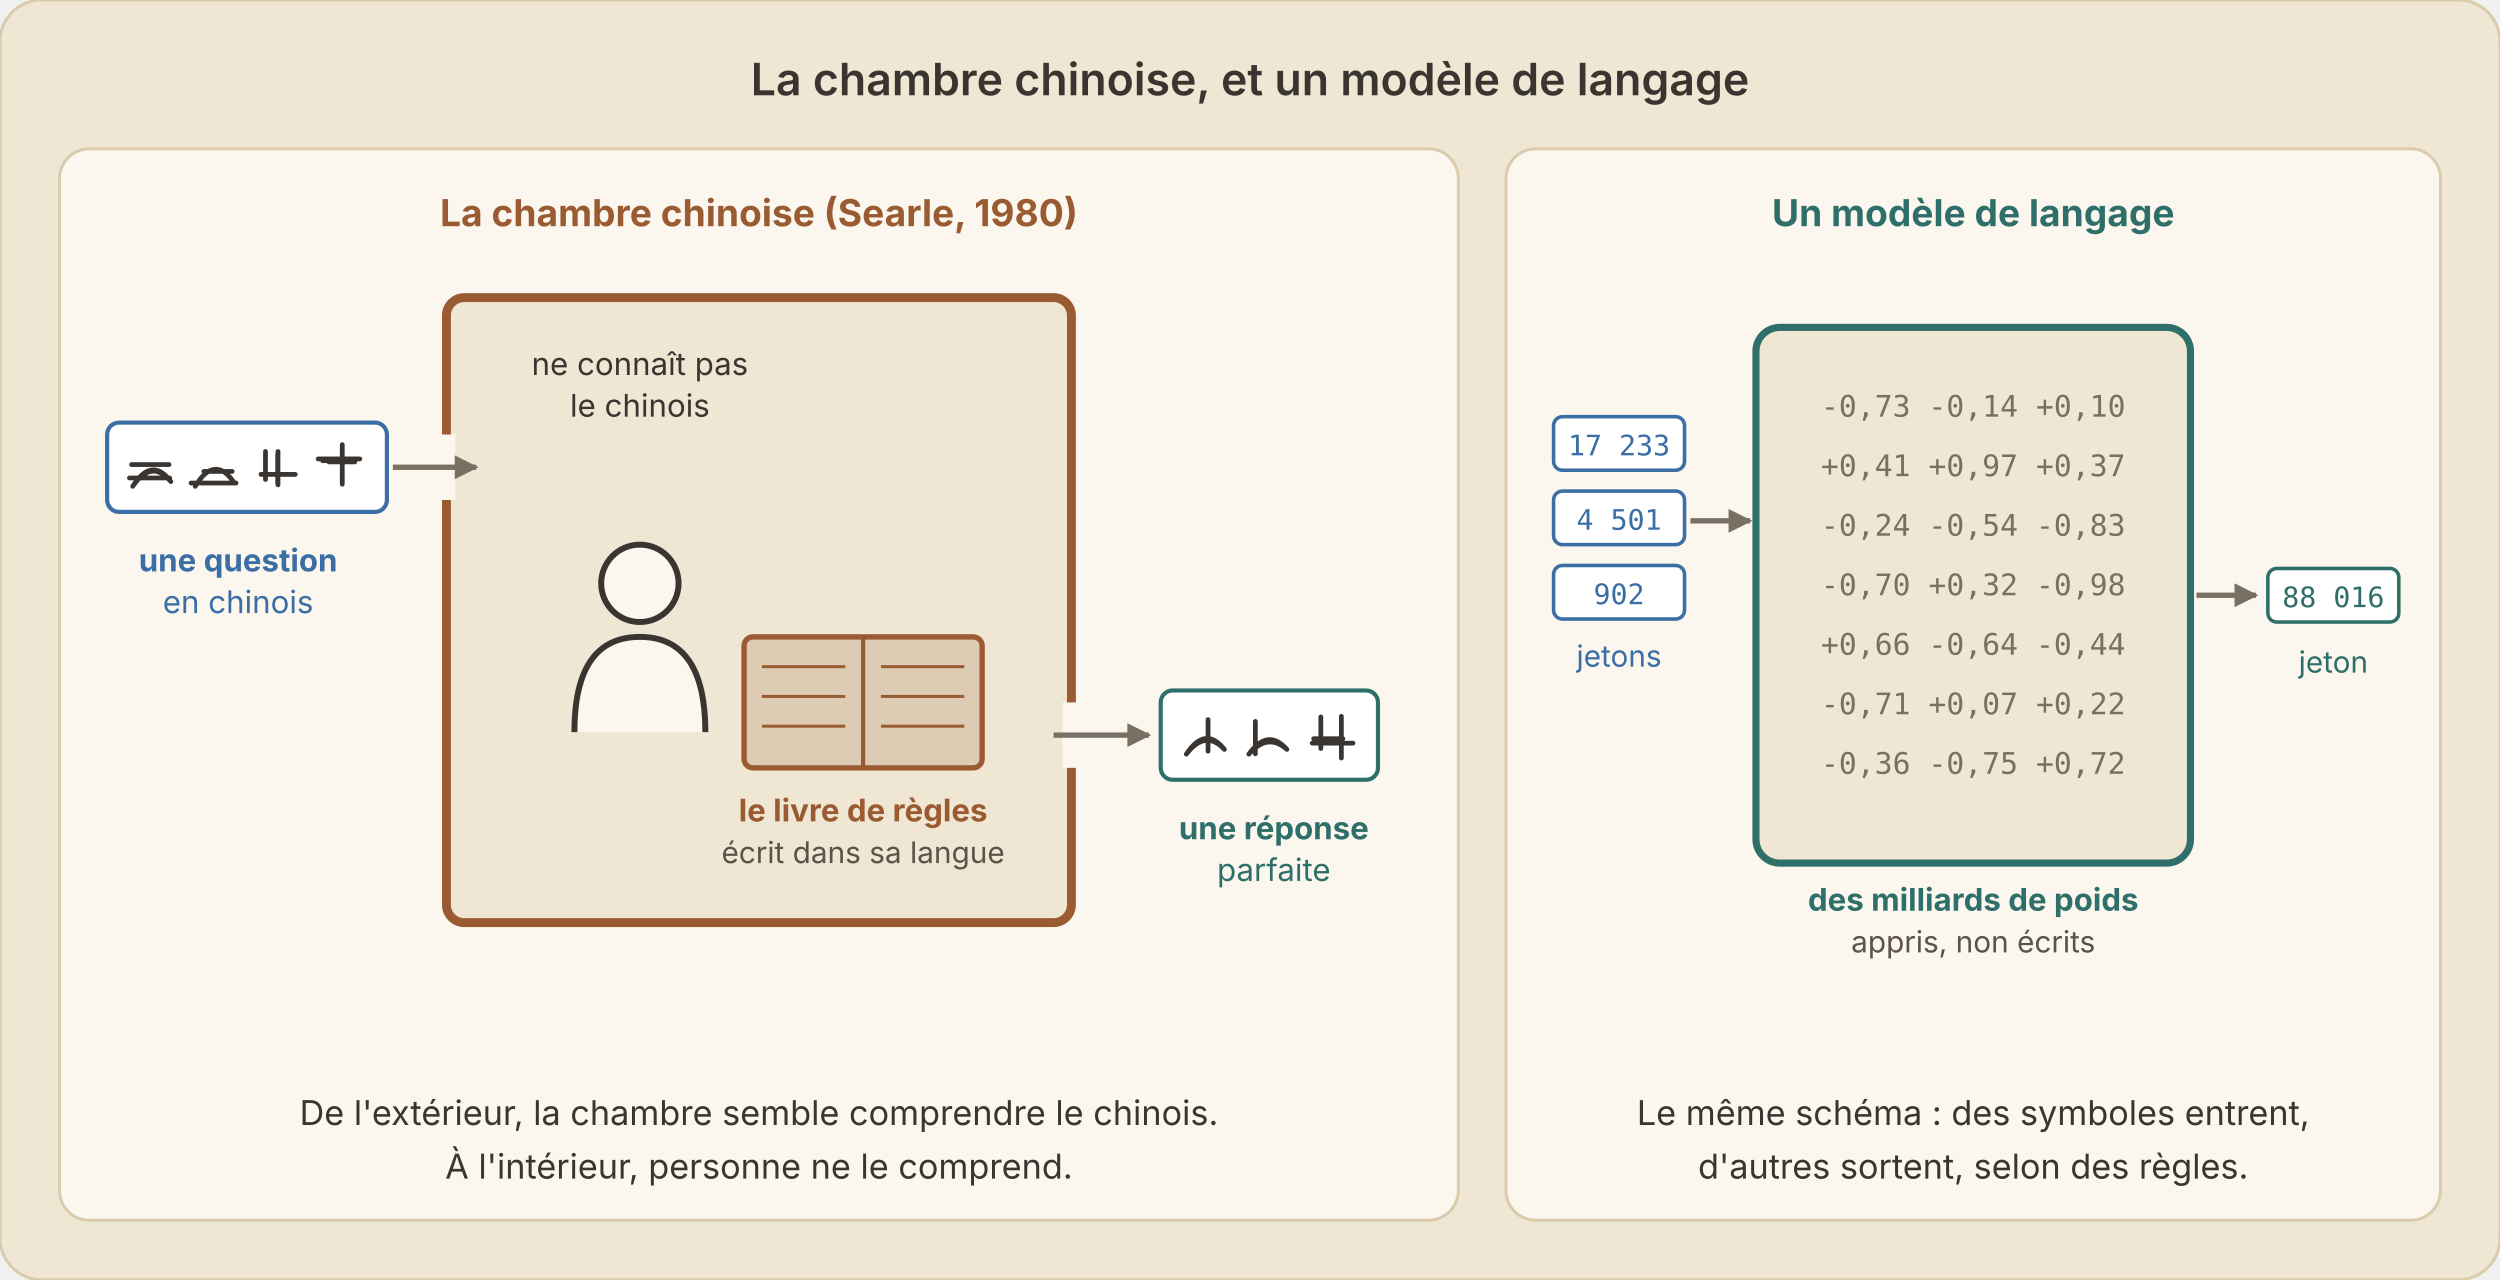
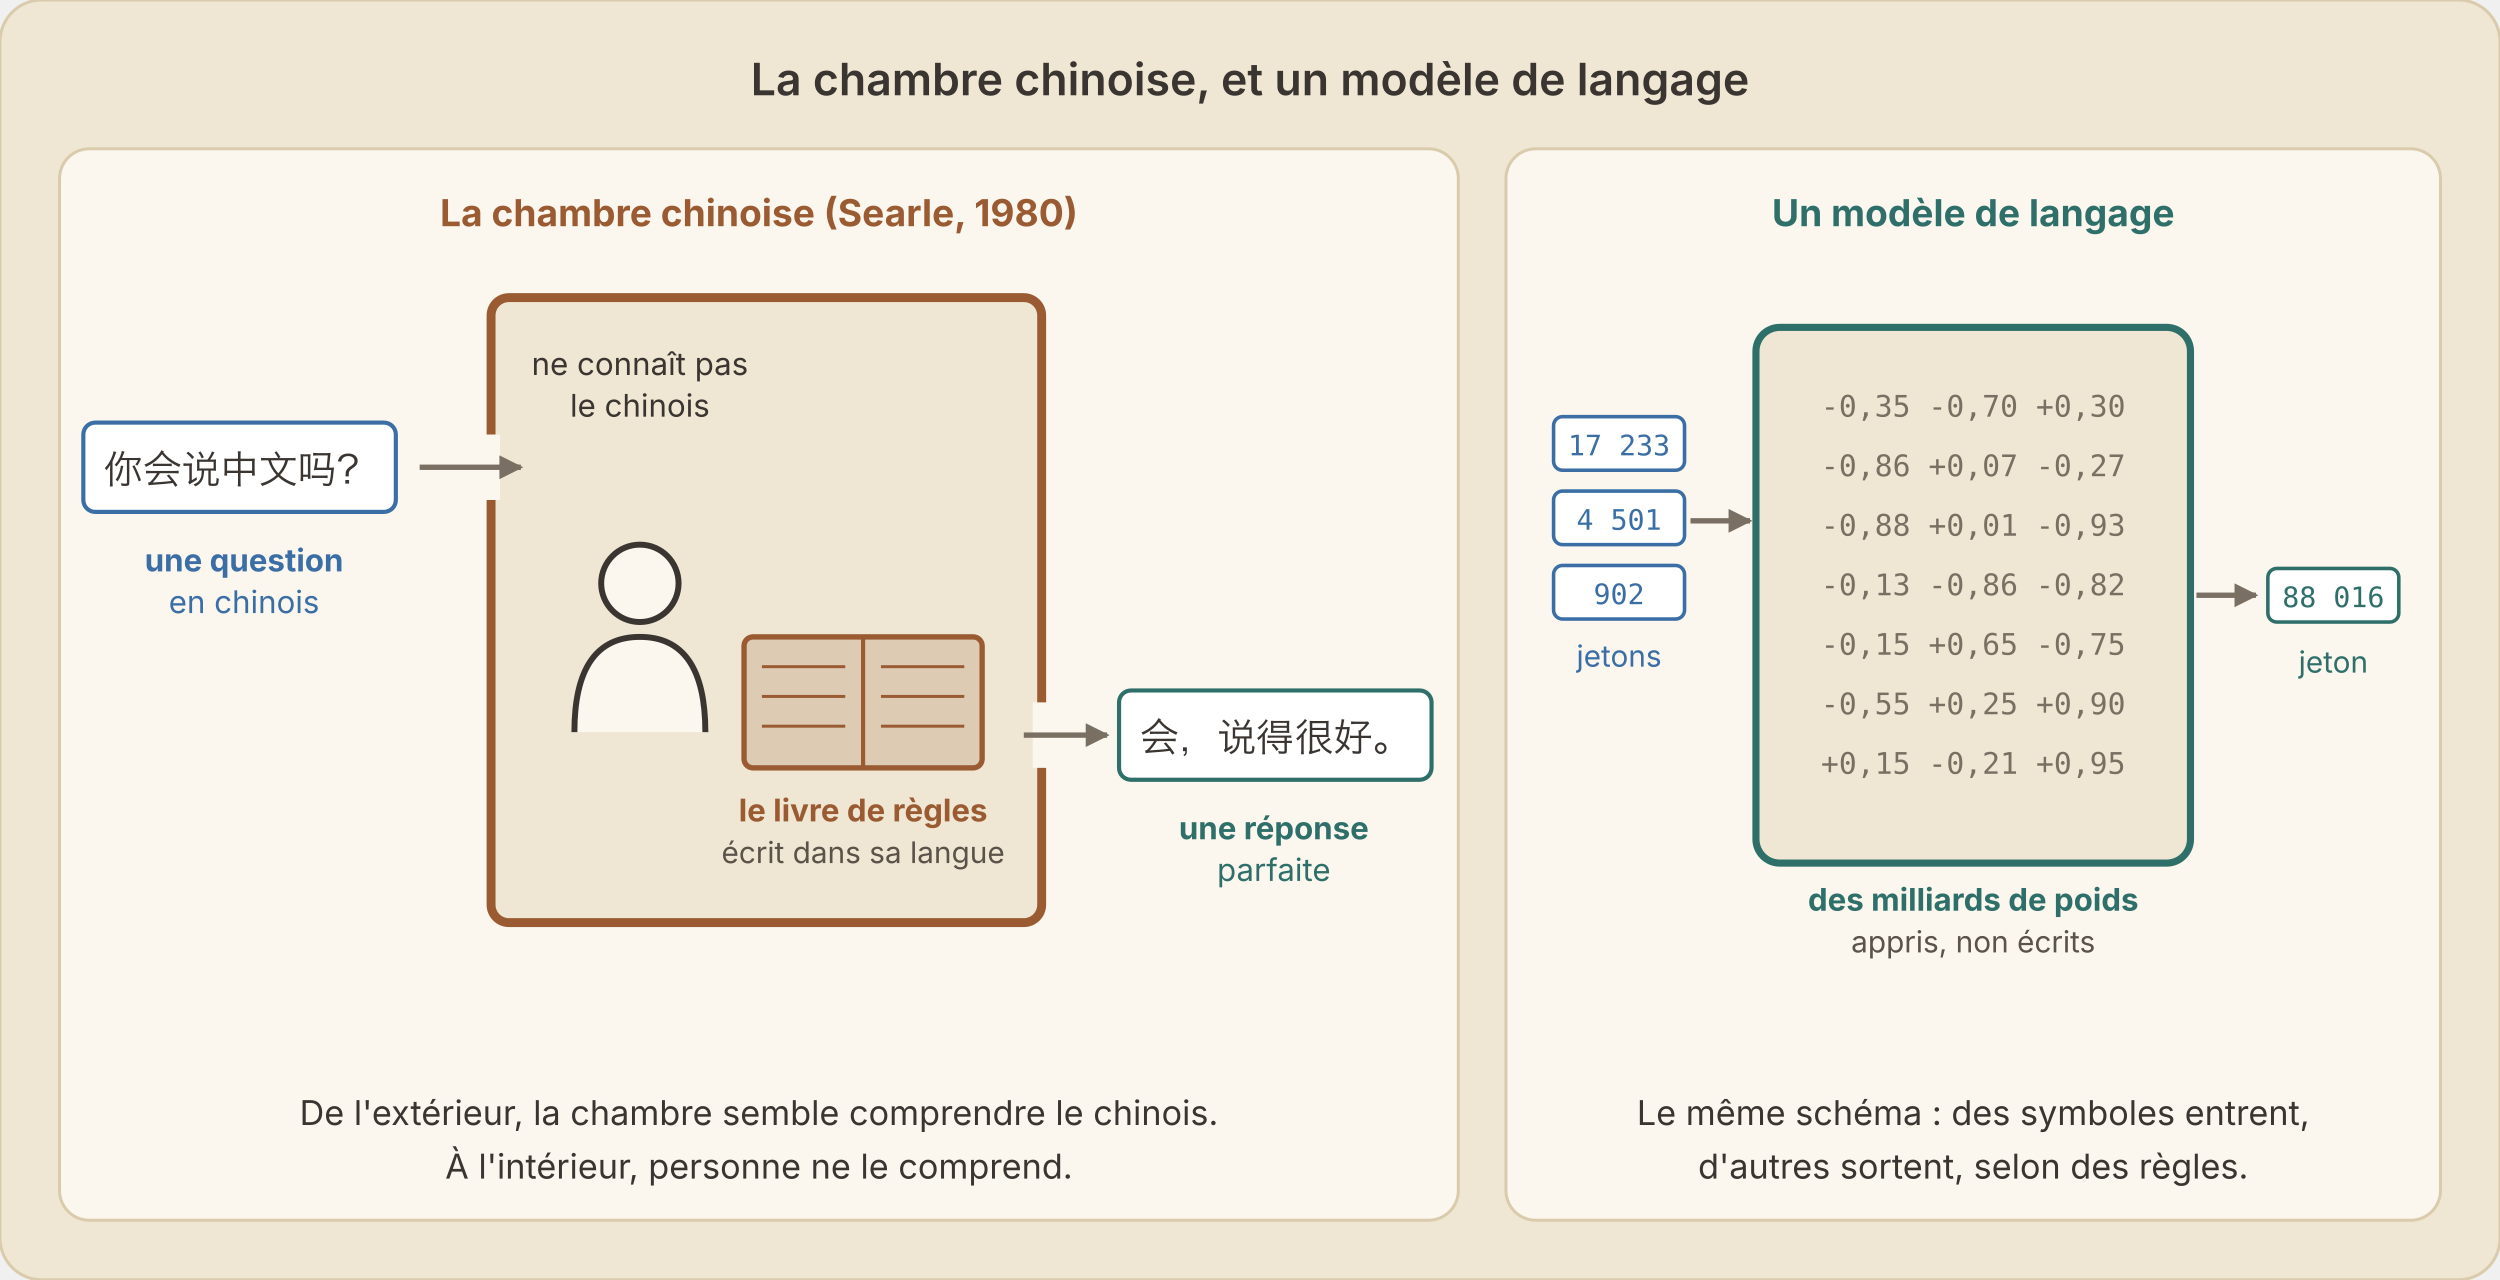
<svg xmlns="http://www.w3.org/2000/svg" viewBox="0 0 840 430" role="img" font-family="system-ui, -apple-system, sans-serif">
  <defs>
    <marker id="p" viewBox="0 0 10 10" refX="9" refY="5" markerWidth="8" markerHeight="8" markerUnits="userSpaceOnUse" orient="auto">
      <path d="M0 0 L10 5 L0 10 z" fill="#7a6f63" />
    </marker>
  </defs>
  <rect x="0" y="0" width="840" height="430" rx="14" fill="#efe7d3" stroke="#d9cbac" />
  <text x="420.0" y="32" font-size="15" fill="#3a3531" text-anchor="middle" font-weight="600">La chambre chinoise, et un modèle de langage</text>
  <rect x="20" y="50" width="470" height="360" rx="10" fill="#fbf7ee" stroke="#d9cbac" />
  <text x="255" y="76" font-size="12.5" fill="#9a5b33" text-anchor="middle" font-weight="700">La chambre chinoise (Searle, 1980)</text>
-   <rect x="150" y="100" width="210" height="210" rx="6" fill="#efe7d3" stroke="#9a5b33" stroke-width="3" />
-   <rect x="148" y="146" width="5" height="22" fill="#fbf7ee" />
-   <rect x="357" y="236" width="5" height="22" fill="#fbf7ee" />
+   <rect x="165" y="100" width="185" height="210" rx="6" fill="#efe7d3" stroke="#9a5b33" stroke-width="3" />
+   <rect x="163" y="146" width="5" height="22" fill="#fbf7ee" />
+   <rect x="347" y="236" width="5" height="22" fill="#fbf7ee" />
  <circle cx="215" cy="196" r="13" fill="#fbf7ee" stroke="#3a3531" stroke-width="2" />
  <path d="M193 246 Q193 214 215 214 Q237 214 237 246" fill="#fbf7ee" stroke="#3a3531" stroke-width="2" />
  <rect x="250" y="214" width="80" height="44" rx="3" fill="#9a5b33" fill-opacity="0.2" stroke="#9a5b33" stroke-width="1.8" />
  <line x1="290" y1="214" x2="290" y2="258" stroke="#9a5b33" stroke-width="1.4" />
  <line x1="256" y1="224" x2="284" y2="224" stroke="#9a5b33" stroke-width="1" />
  <line x1="296" y1="224" x2="324" y2="224" stroke="#9a5b33" stroke-width="1" />
  <line x1="256" y1="234" x2="284" y2="234" stroke="#9a5b33" stroke-width="1" />
  <line x1="296" y1="234" x2="324" y2="234" stroke="#9a5b33" stroke-width="1" />
  <line x1="256" y1="244" x2="284" y2="244" stroke="#9a5b33" stroke-width="1" />
  <line x1="296" y1="244" x2="324" y2="244" stroke="#9a5b33" stroke-width="1" />
  <text x="290" y="276" font-size="10.5" fill="#9a5b33" text-anchor="middle" font-weight="700">le livre de règles</text>
  <text x="290" y="290" font-size="10" fill="#5b5249" text-anchor="middle">écrit dans sa langue</text>
  <text x="215" y="126" font-size="10.5" fill="#3a3531" text-anchor="middle">ne connaît pas</text>
  <text x="215" y="140" font-size="10.5" fill="#3a3531" text-anchor="middle">le chinois</text>
-   <rect x="36" y="142" width="94" height="30" rx="4" fill="#ffffff" stroke="#3a6ea5" stroke-width="1.4" />
-   <path d="M44.6 163.4 Q51.0 154.1 57.4 161.8 M43.5 160.6 H57.0 M44.6 163.4 Q51.0 153.2 57.4 161.8 M44.2 156.1 H56.8" fill="none" stroke="#3a3531" stroke-width="1.6" stroke-linecap="round" />
-   <path d="M65.6 163.4 Q72.0 152.8 78.4 161.8 M68.5 158.4 H78.0 M64.2 162.3 H79.3" fill="none" stroke="#3a3531" stroke-width="1.6" stroke-linecap="round" />
-   <path d="M93.4 151.7 V162.9 M89.2 151.7 V161.1 M87.7 159.4 H99.2 M93.3 152.7 V162.4" fill="none" stroke="#3a3531" stroke-width="1.6" stroke-linecap="round" />
-   <path d="M106.9 154.2 H120.9 M108.4 154.8 H118.8 M115.0 149.4 V162.7 M110.5 155.2 H119.2" fill="none" stroke="#3a3531" stroke-width="1.6" stroke-linecap="round" />
-   <line x1="132" y1="157" x2="160" y2="157" stroke="#7a6f63" stroke-width="1.8" marker-end="url(#p)" />
-   <text x="80" y="192" font-size="10.5" fill="#3a6ea5" text-anchor="middle" font-weight="700">une question</text>
-   <text x="80" y="206" font-size="10.5" fill="#3a6ea5" text-anchor="middle">en chinois</text>
-   <line x1="354" y1="247" x2="386" y2="247" stroke="#7a6f63" stroke-width="1.8" marker-end="url(#p)" />
-   <rect x="390" y="232" width="73" height="30" rx="4" fill="#ffffff" stroke="#2f6f6a" stroke-width="1.4" />
-   <path d="M398.6 253.4 Q405.0 245.0 411.4 251.8 M398.6 253.4 Q405.0 243.7 411.4 251.8 M405.9 241.8 V252.4" fill="none" stroke="#3a3531" stroke-width="1.6" stroke-linecap="round" />
-   <path d="M419.6 253.4 Q426.0 244.5 432.4 251.8 M421.8 242.4 V253.3 M419.6 253.4 Q426.0 246.1 432.4 251.8" fill="none" stroke="#3a3531" stroke-width="1.6" stroke-linecap="round" />
-   <path d="M450.7 240.7 V254.7 M441.4 248.2 H451.2 M440.9 249.7 H454.6 M443.8 240.9 V251.5" fill="none" stroke="#3a3531" stroke-width="1.6" stroke-linecap="round" />
+   <rect x="28" y="142" width="105.0" height="30" rx="4" fill="#ffffff" stroke="#3a6ea5" stroke-width="1.4" />
+   <path d="M42.644 154.583V162.149C42.644 162.461 42.566 162.513 42.124 162.513C41.695 162.513 41.24 162.461 40.655 162.357C40.759 162.695 40.798 162.864 40.811 163.228C41.331 163.267 41.747 163.293 42.124 163.293C43.138 163.293 43.45 163.059 43.45 162.279V154.583H46.362C46.115 155.168 45.894 155.532 45.452 156.078C45.777 156.195 45.868 156.26 46.128 156.455C46.479 156.0 46.843 155.363 47.103 154.778C47.311 154.284 47.311 154.284 47.376 154.193L46.973 153.829C46.752 153.868 46.453 153.881 45.907 153.881H40.993C41.37 153.01 41.461 152.802 41.604 152.373C41.76 151.905 41.76 151.905 41.825 151.736L40.915 151.528C40.876 151.957 40.72 152.503 40.447 153.153C39.927 154.427 39.394 155.259 38.484 156.234C38.822 156.403 38.913 156.468 39.16 156.715C39.823 155.974 40.213 155.428 40.655 154.583ZM37.808 155.077C38.315 153.959 38.484 153.569 38.822 152.568C38.952 152.191 38.991 152.087 39.069 151.866L38.159 151.632C38.081 152.1 38.003 152.399 37.756 153.101C37.158 154.791 36.196 156.364 35.195 157.287C35.442 157.495 35.533 157.599 35.767 158.015C36.313 157.378 36.638 156.91 37.028 156.208C36.989 156.884 36.976 157.248 36.976 157.768V161.876C36.976 162.565 36.95 162.981 36.898 163.462H37.873C37.834 163.046 37.808 162.526 37.808 161.889ZM47.363 161.369C46.791 159.666 45.972 157.794 45.166 156.312L44.477 156.65C44.932 157.469 45.01 157.625 45.478 158.769C46.206 160.55 46.206 160.55 46.596 161.746ZM40.629 156.442C40.317 158.522 39.758 160.03 38.835 161.252C39.199 161.408 39.316 161.486 39.576 161.72C40.018 161.057 40.356 160.394 40.668 159.562C40.967 158.769 41.071 158.366 41.435 156.585Z M52.745 159.003C52.147 160.017 51.315 161.083 50.457 161.928C50.275 162.071 50.145 162.097 49.755 162.136L49.95 163.059C50.574 162.955 50.639 162.942 51.627 162.877C54.617 162.682 57.048 162.461 58.088 162.292C58.387 162.76 58.504 162.955 58.881 163.553L59.622 163.072C58.621 161.564 57.984 160.758 56.762 159.432L56.034 159.809C56.528 160.329 56.528 160.329 57.568 161.603C56.515 161.759 54.396 161.941 51.302 162.136C52.095 161.304 52.095 161.304 52.602 160.641C53.057 160.043 53.265 159.744 53.707 159.003H58.556C59.193 159.003 59.635 159.029 60.038 159.081V158.145C59.635 158.197 59.219 158.223 58.556 158.223H50.548C49.898 158.223 49.469 158.197 49.066 158.145V159.081C49.456 159.029 49.911 159.003 50.548 159.003ZM51.38 156.637C51.64 156.598 52.004 156.585 52.394 156.585H56.606C57.087 156.585 57.425 156.598 57.698 156.637V155.766C57.412 155.805 57.113 155.818 56.606 155.818H52.407C51.926 155.818 51.64 155.805 51.38 155.766ZM55.085 151.71 54.253 151.294C53.525 152.542 53.122 153.036 52.147 153.894C51.003 154.908 50.093 155.467 48.507 156.117C48.728 156.312 48.832 156.481 49.001 156.897C50.522 156.13 50.99 155.857 51.822 155.246C52.797 154.518 53.538 153.777 54.435 152.646C55.436 153.842 55.995 154.362 57.035 155.103C57.997 155.792 58.764 156.234 60.207 156.923C60.363 156.494 60.389 156.442 60.662 156.065C59.362 155.571 58.491 155.116 57.464 154.388C56.398 153.647 55.722 153.023 54.89 151.97Z M67.279 154.427C66.772 154.427 66.499 154.414 66.174 154.375C66.213 154.609 66.226 154.973 66.226 155.389V157.3C66.226 157.651 66.213 157.937 66.187 158.184C66.512 158.145 66.772 158.132 67.084 158.132H67.799C67.76 159.224 67.643 160.004 67.448 160.55C67.058 161.603 66.304 162.305 65.017 162.786C65.303 163.007 65.459 163.176 65.628 163.436C66.889 162.825 67.591 162.162 68.046 161.148C68.371 160.42 68.527 159.51 68.592 158.132H70.009V162.331C70.009 162.786 70.061 162.942 70.217 163.072C70.425 163.241 70.711 163.28 71.569 163.28C73.207 163.28 73.35 163.111 73.545 160.901C73.454 160.888 73.454 160.888 73.389 160.849C73.168 160.745 73.168 160.745 73.012 160.667C72.882 160.615 72.882 160.615 72.778 160.537C72.739 161.577 72.674 162.097 72.531 162.318C72.44 162.474 72.219 162.526 71.738 162.526C70.88 162.526 70.802 162.5 70.802 162.149V158.132H71.66C71.972 158.132 72.219 158.145 72.583 158.184C72.557 157.937 72.544 157.69 72.544 157.352V155.311C72.544 154.973 72.557 154.687 72.583 154.375C72.271 154.414 72.011 154.427 71.556 154.427H70.62C71.14 153.725 71.322 153.426 72.076 151.996L71.205 151.684C70.789 152.815 70.529 153.296 69.723 154.427ZM67.006 155.168H71.764V157.404H67.006ZM63.613 161.408C63.574 161.681 63.483 161.785 63.21 161.902L63.613 162.773C63.704 162.708 63.743 162.695 63.886 162.604C65.134 161.85 65.888 161.395 66.148 161.226L66.083 160.316C65.511 160.706 65.485 160.719 64.731 161.174C64.666 161.213 64.562 161.278 64.445 161.356V157.04C64.445 156.39 64.458 156.078 64.51 155.662C64.198 155.701 63.886 155.727 63.509 155.727H62.638C62.157 155.727 61.962 155.714 61.637 155.662V156.572C61.962 156.52 62.157 156.507 62.586 156.507H63.613ZM68.488 153.621C68.137 152.815 67.864 152.36 67.331 151.671L66.655 152.035C67.123 152.633 67.461 153.244 67.76 154.024ZM62.625 152.295C63.444 152.919 63.99 153.465 64.614 154.245L65.225 153.569C64.562 152.841 64.016 152.347 63.249 151.762Z M80.825 154.128V152.984C80.825 152.425 80.851 152.061 80.916 151.658H79.876C79.941 152.061 79.967 152.373 79.967 153.01V154.128H76.353C75.937 154.128 75.69 154.115 75.378 154.076C75.417 154.414 75.443 154.7 75.443 155.103V158.652C75.443 159.068 75.417 159.432 75.365 159.809H76.301V158.925H79.967V161.954C79.967 162.656 79.941 162.994 79.876 163.436H80.916C80.838 163.02 80.825 162.695 80.825 161.954V158.925H84.699V159.809H85.635C85.583 159.419 85.557 159.081 85.557 158.652V155.103C85.557 154.687 85.57 154.414 85.622 154.076C85.323 154.115 85.076 154.128 84.634 154.128ZM80.825 154.908H84.699V158.145H80.825ZM79.967 158.145H76.301V154.908H79.967Z M90.133 154.674C90.523 155.922 90.809 156.572 91.342 157.469C91.797 158.249 92.265 158.886 92.915 159.601C91.42 160.966 89.665 161.902 87.52 162.487C87.767 162.747 87.91 162.942 88.066 163.293C90.185 162.63 91.927 161.642 93.5 160.186C94.943 161.577 96.659 162.565 98.908 163.306C99.064 162.942 99.22 162.708 99.48 162.448C98.18 162.097 97.452 161.811 96.464 161.265C95.554 160.771 94.839 160.264 94.098 159.588C94.891 158.743 95.502 157.859 96.009 156.806C96.36 156.104 96.425 155.922 96.802 154.674H97.842C98.557 154.674 98.947 154.7 99.311 154.752V153.829C98.908 153.894 98.466 153.92 97.829 153.92H93.656L94.215 153.569C93.656 152.62 93.656 152.62 92.915 151.606L92.239 151.996C92.733 152.633 92.733 152.633 93.461 153.92H89.184C88.573 153.92 88.131 153.894 87.728 153.829V154.752C88.118 154.7 88.521 154.674 89.171 154.674ZM95.853 154.674C95.593 155.61 95.476 155.896 95.177 156.533C94.722 157.469 94.202 158.249 93.513 159.016C92.954 158.431 92.525 157.859 92.096 157.157C91.589 156.325 91.407 155.883 91.03 154.674Z M110.556 157.144 111.063 152.178C110.881 152.217 110.543 152.243 110.049 152.243H106.656C106.058 152.243 105.59 152.217 105.213 152.165V153.101C105.629 153.049 106.058 153.023 106.682 153.023H110.14L109.75 157.144H106.448L106.721 155.207C106.786 154.778 106.864 154.349 106.929 154.05H105.954C105.967 154.154 105.967 154.232 105.967 154.284C105.967 154.44 105.928 154.973 105.902 155.168L105.733 156.559C105.668 157.014 105.551 157.586 105.447 157.963C105.668 157.937 105.98 157.924 106.656 157.924H111.297C111.18 159.601 110.998 160.979 110.79 161.733C110.621 162.357 110.439 162.539 110.049 162.539C109.581 162.539 109.087 162.487 108.398 162.344C108.554 162.708 108.593 162.851 108.606 163.189C109.1 163.267 109.685 163.306 110.192 163.306C110.894 163.306 111.271 162.981 111.518 162.162C111.765 161.291 111.986 159.809 112.116 158.08C112.142 157.755 112.142 157.703 112.233 157.092C111.869 157.131 111.596 157.144 110.907 157.144ZM104.329 160.888C104.29 160.628 104.277 160.42 104.277 159.731V153.764C104.277 153.088 104.29 152.88 104.329 152.607C103.991 152.633 103.692 152.646 103.25 152.646H102.119C101.638 152.646 101.313 152.633 100.975 152.607C101.027 152.971 101.04 153.27 101.04 153.816V160.225C101.04 160.797 101.014 161.161 100.962 161.629H101.859V160.212H103.458V160.888ZM101.859 153.361H103.458V159.497H101.859ZM110.075 159.731C109.646 159.783 109.269 159.809 108.671 159.809H106.149C105.59 159.809 105.187 159.783 104.758 159.731V160.654C105.174 160.602 105.59 160.576 106.175 160.576H108.671C109.256 160.576 109.685 160.602 110.075 160.654Z M117.212 160.069C117.186 159.77 117.173 159.575 117.173 159.354C117.173 158.847 117.277 158.483 117.511 158.158C117.693 157.898 117.914 157.716 118.668 157.17C119.253 156.767 119.461 156.585 119.669 156.312C119.994 155.896 120.163 155.402 120.163 154.856C120.163 153.387 118.889 152.373 117.056 152.373C116.042 152.373 115.171 152.646 114.586 153.14C114.053 153.582 113.793 154.037 113.52 154.973L114.612 155.142C114.755 154.596 114.859 154.362 115.08 154.076C115.509 153.53 116.172 153.244 117.017 153.244C118.239 153.244 119.11 153.92 119.11 154.895C119.11 155.298 118.954 155.662 118.668 155.974C118.46 156.182 118.239 156.364 117.771 156.676C117.017 157.196 116.887 157.313 116.627 157.651C116.289 158.119 116.146 158.548 116.146 159.224C116.146 159.653 116.146 159.757 116.094 160.069ZM116.029 161.278V162.5H117.29V161.278Z" fill="#3a3531" />
+   <line x1="141" y1="157" x2="175" y2="157" stroke="#7a6f63" stroke-width="1.8" marker-end="url(#p)" />
+   <text x="82" y="192" font-size="10.5" fill="#3a6ea5" text-anchor="middle" font-weight="700">une question</text>
+   <text x="82" y="206" font-size="10.5" fill="#3a6ea5" text-anchor="middle">en chinois</text>
+   <line x1="344" y1="247" x2="372" y2="247" stroke="#7a6f63" stroke-width="1.8" marker-end="url(#p)" />
+   <rect x="376" y="232" width="105.0" height="30" rx="4" fill="#ffffff" stroke="#2f6f6a" stroke-width="1.4" />
+   <path d="M387.745 249.003C387.147 250.017 386.315 251.083 385.457 251.928C385.275 252.071 385.145 252.097 384.755 252.136L384.95 253.059C385.574 252.955 385.639 252.942 386.627 252.877C389.617 252.682 392.048 252.461 393.088 252.292C393.387 252.76 393.504 252.955 393.881 253.553L394.622 253.072C393.621 251.564 392.984 250.758 391.762 249.432L391.034 249.809C391.528 250.329 391.528 250.329 392.568 251.603C391.515 251.759 389.396 251.941 386.302 252.136C387.095 251.304 387.095 251.304 387.602 250.641C388.057 250.043 388.265 249.744 388.707 249.003H393.556C394.193 249.003 394.635 249.029 395.038 249.081V248.145C394.635 248.197 394.219 248.223 393.556 248.223H385.548C384.898 248.223 384.469 248.197 384.066 248.145V249.081C384.456 249.029 384.911 249.003 385.548 249.003ZM386.38 246.637C386.64 246.598 387.004 246.585 387.394 246.585H391.606C392.087 246.585 392.425 246.598 392.698 246.637V245.766C392.412 245.805 392.113 245.818 391.606 245.818H387.407C386.926 245.818 386.64 245.805 386.38 245.766ZM390.085 241.71 389.253 241.294C388.525 242.542 388.122 243.036 387.147 243.894C386.003 244.908 385.093 245.467 383.507 246.117C383.728 246.312 383.832 246.481 384.001 246.897C385.522 246.13 385.99 245.857 386.822 245.246C387.797 244.518 388.538 243.777 389.435 242.646C390.436 243.842 390.995 244.362 392.035 245.103C392.997 245.792 393.764 246.234 395.207 246.923C395.363 246.494 395.389 246.442 395.662 246.065C394.362 245.571 393.491 245.116 392.464 244.388C391.398 243.647 390.722 243.023 389.89 241.97Z M398.782 251.096H397.482V252.383H398.236C398.249 253.163 398.132 253.384 397.612 253.618L397.963 254.047C398.613 253.67 398.782 253.345 398.782 252.383Z M415.279 244.427C414.772 244.427 414.499 244.414 414.174 244.375C414.213 244.609 414.226 244.973 414.226 245.389V247.3C414.226 247.651 414.213 247.937 414.187 248.184C414.512 248.145 414.772 248.132 415.084 248.132H415.799C415.76 249.224 415.643 250.004 415.448 250.55C415.058 251.603 414.304 252.305 413.017 252.786C413.303 253.007 413.459 253.176 413.628 253.436C414.889 252.825 415.591 252.162 416.046 251.148C416.371 250.42 416.527 249.51 416.592 248.132H418.009V252.331C418.009 252.786 418.061 252.942 418.217 253.072C418.425 253.241 418.711 253.28 419.569 253.28C421.207 253.28 421.35 253.111 421.545 250.901C421.454 250.888 421.454 250.888 421.389 250.849C421.168 250.745 421.168 250.745 421.012 250.667C420.882 250.615 420.882 250.615 420.778 250.537C420.739 251.577 420.674 252.097 420.531 252.318C420.44 252.474 420.219 252.526 419.738 252.526C418.88 252.526 418.802 252.5 418.802 252.149V248.132H419.66C419.972 248.132 420.219 248.145 420.583 248.184C420.557 247.937 420.544 247.69 420.544 247.352V245.311C420.544 244.973 420.557 244.687 420.583 244.375C420.271 244.414 420.011 244.427 419.556 244.427H418.62C419.14 243.725 419.322 243.426 420.076 241.996L419.205 241.684C418.789 242.815 418.529 243.296 417.723 244.427ZM415.006 245.168H419.764V247.404H415.006ZM411.613 251.408C411.574 251.681 411.483 251.785 411.21 251.902L411.613 252.773C411.704 252.708 411.743 252.695 411.886 252.604C413.134 251.85 413.888 251.395 414.148 251.226L414.083 250.316C413.511 250.706 413.485 250.719 412.731 251.174C412.666 251.213 412.562 251.278 412.445 251.356V247.04C412.445 246.39 412.458 246.078 412.51 245.662C412.198 245.701 411.886 245.727 411.509 245.727H410.638C410.157 245.727 409.962 245.714 409.637 245.662V246.572C409.962 246.52 410.157 246.507 410.586 246.507H411.613ZM416.488 243.621C416.137 242.815 415.864 242.36 415.331 241.671L414.655 242.035C415.123 242.633 415.461 243.244 415.76 244.024ZM410.625 242.295C411.444 242.919 411.99 243.465 412.614 244.245L413.225 243.569C412.562 242.841 412.016 242.347 411.249 241.762Z M432.387 247.859H432.699C433.167 247.859 433.531 247.872 433.895 247.924V247.079C433.583 247.131 433.232 247.157 432.686 247.157H427.174C426.589 247.157 426.29 247.144 425.965 247.092V247.924C426.316 247.872 426.693 247.859 427.161 247.859H431.581V248.925H426.888C426.368 248.925 426.03 248.899 425.692 248.847V249.692C426.069 249.64 426.407 249.627 426.888 249.627H431.581V252.188C431.581 252.461 431.49 252.513 430.996 252.513C430.632 252.513 430.112 252.448 429.475 252.344C429.605 252.656 429.644 252.838 429.683 253.215C430.19 253.254 430.567 253.267 430.97 253.267C431.62 253.267 431.906 253.215 432.088 253.098C432.296 252.942 432.387 252.708 432.387 252.331V249.627H432.881C433.375 249.627 433.713 249.64 434.077 249.692V248.847C433.739 248.899 433.401 248.925 432.868 248.925H432.387ZM425.276 241.645C424.808 242.685 423.82 243.725 422.585 244.492C422.832 244.7 422.975 244.856 423.131 245.103C423.872 244.596 424.405 244.115 425.016 243.413C425.315 243.062 425.315 243.062 426.004 242.126ZM431.997 246.221C432.517 246.221 432.894 246.234 433.206 246.273C433.167 245.961 433.154 245.649 433.154 245.064V243.387C433.154 242.815 433.167 242.49 433.206 242.178C432.907 242.217 432.569 242.23 431.958 242.23H428.292C427.681 242.23 427.356 242.217 427.031 242.178C427.057 242.503 427.07 242.724 427.07 243.361V245.051C427.07 245.701 427.057 245.948 427.031 246.273C427.317 246.234 427.694 246.221 428.253 246.221ZM427.85 242.893H432.361V243.868H427.85ZM427.85 244.531H432.361V245.571H427.85ZM429.618 251.746C428.955 250.888 428.604 250.498 427.902 249.835L427.278 250.316C427.98 250.966 428.383 251.447 428.942 252.331ZM424.171 252.019C424.171 252.669 424.145 253.072 424.093 253.449H425.081C425.016 253.033 425.003 252.682 425.003 251.993V246.533C425.354 246.065 425.562 245.766 425.64 245.649C425.783 245.415 425.887 245.246 425.939 245.168C426.069 244.96 426.069 244.96 426.134 244.869L425.38 244.388C425.224 244.804 425.068 245.116 424.808 245.506C424.145 246.507 423.352 247.313 422.377 247.989C422.585 248.197 422.702 248.366 422.871 248.691C423.482 248.223 423.833 247.872 424.21 247.352C424.184 247.937 424.171 248.34 424.171 248.86Z M442.384 247.625C442.683 248.743 442.917 249.289 443.385 250.069C444.204 251.421 445.231 252.344 447.038 253.332C447.285 252.929 447.363 252.812 447.61 252.565C446.154 251.915 445.192 251.213 444.451 250.264C445.478 249.614 446.128 249.172 446.57 248.834C446.908 248.587 446.908 248.587 446.947 248.548C447.025 248.496 447.025 248.496 447.064 248.457L446.453 247.82C445.959 248.366 445.166 248.977 444.035 249.666C443.619 248.977 443.424 248.509 443.177 247.625H445.114C445.647 247.625 445.998 247.638 446.414 247.664C446.375 247.365 446.375 247.131 446.375 246.325V243.608C446.375 242.789 446.375 242.529 446.414 242.191C446.128 242.243 445.764 242.256 445.114 242.256H441.357C440.772 242.256 440.421 242.243 440.044 242.204C440.07 242.594 440.096 243.062 440.096 243.556V251.655C440.096 252.227 440.005 252.461 439.745 252.669L440.018 253.449C440.395 253.332 440.395 253.332 440.746 253.228C441.422 253.007 441.5 252.981 441.851 252.89C443.034 252.539 443.034 252.539 443.58 252.357L443.541 251.564C442.124 252.058 441.422 252.266 440.928 252.37V247.625ZM440.928 244.57V242.984H445.569V244.57ZM440.928 245.285H445.569V246.923H440.928ZM438.419 241.58C438.016 242.412 436.911 243.465 435.611 244.284C435.858 244.492 436.027 244.713 436.144 244.947C437.171 244.232 437.938 243.543 438.64 242.698C439.043 242.217 439.069 242.191 439.16 242.087ZM437.223 251.889C437.223 252.5 437.184 253.085 437.145 253.436H438.12C438.068 253.098 438.042 252.526 438.042 251.889V246.728C438.484 246.169 438.627 245.961 438.926 245.48C439.095 245.22 439.134 245.168 439.225 245.051L438.458 244.583C438.367 244.869 438.198 245.181 437.912 245.623C437.262 246.585 436.443 247.456 435.507 248.132C435.728 248.34 435.858 248.535 436.001 248.847C436.638 248.301 436.898 248.041 437.262 247.56C437.223 248.171 437.223 248.509 437.223 249.016Z M450.223 245.025C449.885 246.39 449.508 247.508 449.001 248.652C449.937 249.224 450.184 249.393 451.081 250.147C450.405 251.187 449.69 251.876 448.546 252.578C448.78 252.786 448.936 252.981 449.118 253.267C450.314 252.422 450.964 251.798 451.601 250.797C451.64 250.745 451.64 250.745 451.679 250.693C452.212 251.239 452.407 251.447 452.966 252.149L453.538 251.46C452.823 250.654 452.563 250.394 452.095 249.978C452.121 249.939 452.121 249.939 452.16 249.874C452.823 248.652 453.265 246.949 453.46 244.83C453.499 244.427 453.499 244.427 453.525 244.245C453.226 244.284 452.875 244.297 452.342 244.297H451.211C451.302 243.868 451.445 243.088 451.497 242.737C451.601 242.074 451.627 241.944 451.679 241.736L450.73 241.645C450.743 241.723 450.743 241.788 450.743 241.827C450.743 242.347 450.6 243.361 450.379 244.297H449.911C449.443 244.297 449.092 244.271 448.767 244.219V245.103C449.092 245.051 449.417 245.025 449.833 245.025ZM452.628 245.025C452.42 246.975 452.095 248.262 451.484 249.445C450.899 248.99 450.678 248.834 449.976 248.353C450.444 247.144 450.665 246.429 451.042 245.025ZM457.36 247.209V245.948C458.179 245.259 458.751 244.687 459.167 244.167C459.999 243.101 459.999 243.101 460.09 243.01L459.609 242.412C459.401 242.464 459.141 242.477 458.608 242.477H455.267C454.721 242.477 454.292 242.451 453.954 242.399V243.322C454.279 243.27 454.747 243.244 455.228 243.244H458.894C458.231 244.18 457.724 244.726 456.892 245.389H456.437C456.502 245.857 456.528 246.195 456.528 246.663V247.209H454.76C454.162 247.209 453.902 247.196 453.59 247.131V248.054C453.941 248.002 454.253 247.976 454.773 247.976H456.528V252.201C456.528 252.435 456.437 252.474 456.021 252.474C455.644 252.474 455.085 252.409 454.331 252.292C454.448 252.643 454.487 252.799 454.513 253.176C455.202 253.241 455.722 253.28 456.073 253.28C457.126 253.28 457.36 253.098 457.36 252.227V247.976H459.505C460.038 247.976 460.311 247.989 460.662 248.054V247.131C460.324 247.196 460.064 247.209 459.505 247.209Z M463.925 249.445C462.846 249.445 461.975 250.316 461.975 251.395C461.975 252.474 462.846 253.345 463.925 253.345C465.004 253.345 465.875 252.474 465.875 251.395C465.875 250.316 465.004 249.445 463.925 249.445ZM463.925 250.186C464.588 250.186 465.134 250.732 465.134 251.395C465.134 252.058 464.588 252.604 463.925 252.604C463.262 252.604 462.716 252.058 462.716 251.395C462.716 250.732 463.262 250.186 463.925 250.186Z" fill="#3a3531" />
  <text x="428" y="282" font-size="10.5" fill="#2f6f6a" text-anchor="middle" font-weight="700">une réponse</text>
  <text x="428" y="296" font-size="10.5" fill="#2f6f6a" text-anchor="middle">parfaite</text>
  <text x="255" y="378" font-size="11.5" fill="#3a3531" text-anchor="middle">De l'extérieur, la chambre semble comprendre le chinois.</text>
  <text x="255" y="396" font-size="11.5" fill="#3a3531" text-anchor="middle">À l'intérieur, personne ne le comprend.</text>
  <rect x="506" y="50" width="314" height="360" rx="10" fill="#fbf7ee" stroke="#d9cbac" />
  <text x="663" y="76" font-size="12.5" fill="#2f6f6a" text-anchor="middle" font-weight="700">Un modèle de langage</text>
  <rect x="590" y="110" width="146" height="180" rx="8" fill="#efe7d3" stroke="#2f6f6a" stroke-width="2.4" />
-   <text x="663" y="140" font-size="10" fill="#7a6f63" text-anchor="middle" font-family="ui-monospace, Menlo, monospace">-0,73 -0,14 +0,10</text>
-   <text x="663" y="160" font-size="10" fill="#7a6f63" text-anchor="middle" font-family="ui-monospace, Menlo, monospace">+0,41 +0,97 +0,37</text>
-   <text x="663" y="180" font-size="10" fill="#7a6f63" text-anchor="middle" font-family="ui-monospace, Menlo, monospace">-0,24 -0,54 -0,83</text>
-   <text x="663" y="200" font-size="10" fill="#7a6f63" text-anchor="middle" font-family="ui-monospace, Menlo, monospace">-0,70 +0,32 -0,98</text>
-   <text x="663" y="220" font-size="10" fill="#7a6f63" text-anchor="middle" font-family="ui-monospace, Menlo, monospace">+0,66 -0,64 -0,44</text>
-   <text x="663" y="240" font-size="10" fill="#7a6f63" text-anchor="middle" font-family="ui-monospace, Menlo, monospace">-0,71 +0,07 +0,22</text>
-   <text x="663" y="260" font-size="10" fill="#7a6f63" text-anchor="middle" font-family="ui-monospace, Menlo, monospace">-0,36 -0,75 +0,72</text>
+   <text x="663" y="140" font-size="10" fill="#7a6f63" text-anchor="middle" font-family="ui-monospace, Menlo, monospace">-0,35 -0,70 +0,30</text>
+   <text x="663" y="160" font-size="10" fill="#7a6f63" text-anchor="middle" font-family="ui-monospace, Menlo, monospace">-0,86 +0,07 -0,27</text>
+   <text x="663" y="180" font-size="10" fill="#7a6f63" text-anchor="middle" font-family="ui-monospace, Menlo, monospace">-0,88 +0,01 -0,93</text>
+   <text x="663" y="200" font-size="10" fill="#7a6f63" text-anchor="middle" font-family="ui-monospace, Menlo, monospace">-0,13 -0,86 -0,82</text>
+   <text x="663" y="220" font-size="10" fill="#7a6f63" text-anchor="middle" font-family="ui-monospace, Menlo, monospace">-0,15 +0,65 -0,75</text>
+   <text x="663" y="240" font-size="10" fill="#7a6f63" text-anchor="middle" font-family="ui-monospace, Menlo, monospace">-0,55 +0,25 +0,90</text>
+   <text x="663" y="260" font-size="10" fill="#7a6f63" text-anchor="middle" font-family="ui-monospace, Menlo, monospace">+0,15 -0,21 +0,95</text>
  <text x="663" y="306" font-size="10.5" fill="#2f6f6a" text-anchor="middle" font-weight="700">des milliards de poids</text>
  <text x="663" y="320" font-size="10" fill="#5b5249" text-anchor="middle">appris, non écrits</text>
  <rect x="522" y="140" width="44" height="18" rx="3" fill="#ffffff" stroke="#3a6ea5" stroke-width="1.2" />
  <text x="544" y="153" font-size="9.5" fill="#3a6ea5" text-anchor="middle" font-family="ui-monospace, Menlo, monospace">17 233</text>
  <rect x="522" y="165" width="44" height="18" rx="3" fill="#ffffff" stroke="#3a6ea5" stroke-width="1.2" />
  <text x="544" y="178" font-size="9.5" fill="#3a6ea5" text-anchor="middle" font-family="ui-monospace, Menlo, monospace">4 501</text>
  <rect x="522" y="190" width="44" height="18" rx="3" fill="#ffffff" stroke="#3a6ea5" stroke-width="1.2" />
  <text x="544" y="203" font-size="9.5" fill="#3a6ea5" text-anchor="middle" font-family="ui-monospace, Menlo, monospace">902</text>
  <line x1="568" y1="175" x2="588" y2="175" stroke="#7a6f63" stroke-width="1.8" marker-end="url(#p)" />
  <line x1="738" y1="200" x2="758" y2="200" stroke="#7a6f63" stroke-width="1.8" marker-end="url(#p)" />
  <rect x="762" y="191" width="44" height="18" rx="3" fill="#ffffff" stroke="#2f6f6a" stroke-width="1.2" />
  <text x="784" y="204" font-size="9.5" fill="#2f6f6a" text-anchor="middle" font-family="ui-monospace, Menlo, monospace">88 016</text>
  <text x="544" y="224" font-size="10" fill="#3a6ea5" text-anchor="middle">jetons</text>
  <text x="784" y="226" font-size="10" fill="#2f6f6a" text-anchor="middle">jeton</text>
  <text x="663" y="378" font-size="11.5" fill="#3a3531" text-anchor="middle">Le même schéma : des symboles entrent,</text>
  <text x="663" y="396" font-size="11.5" fill="#3a3531" text-anchor="middle">d'autres sortent, selon des règles.</text>
</svg>
